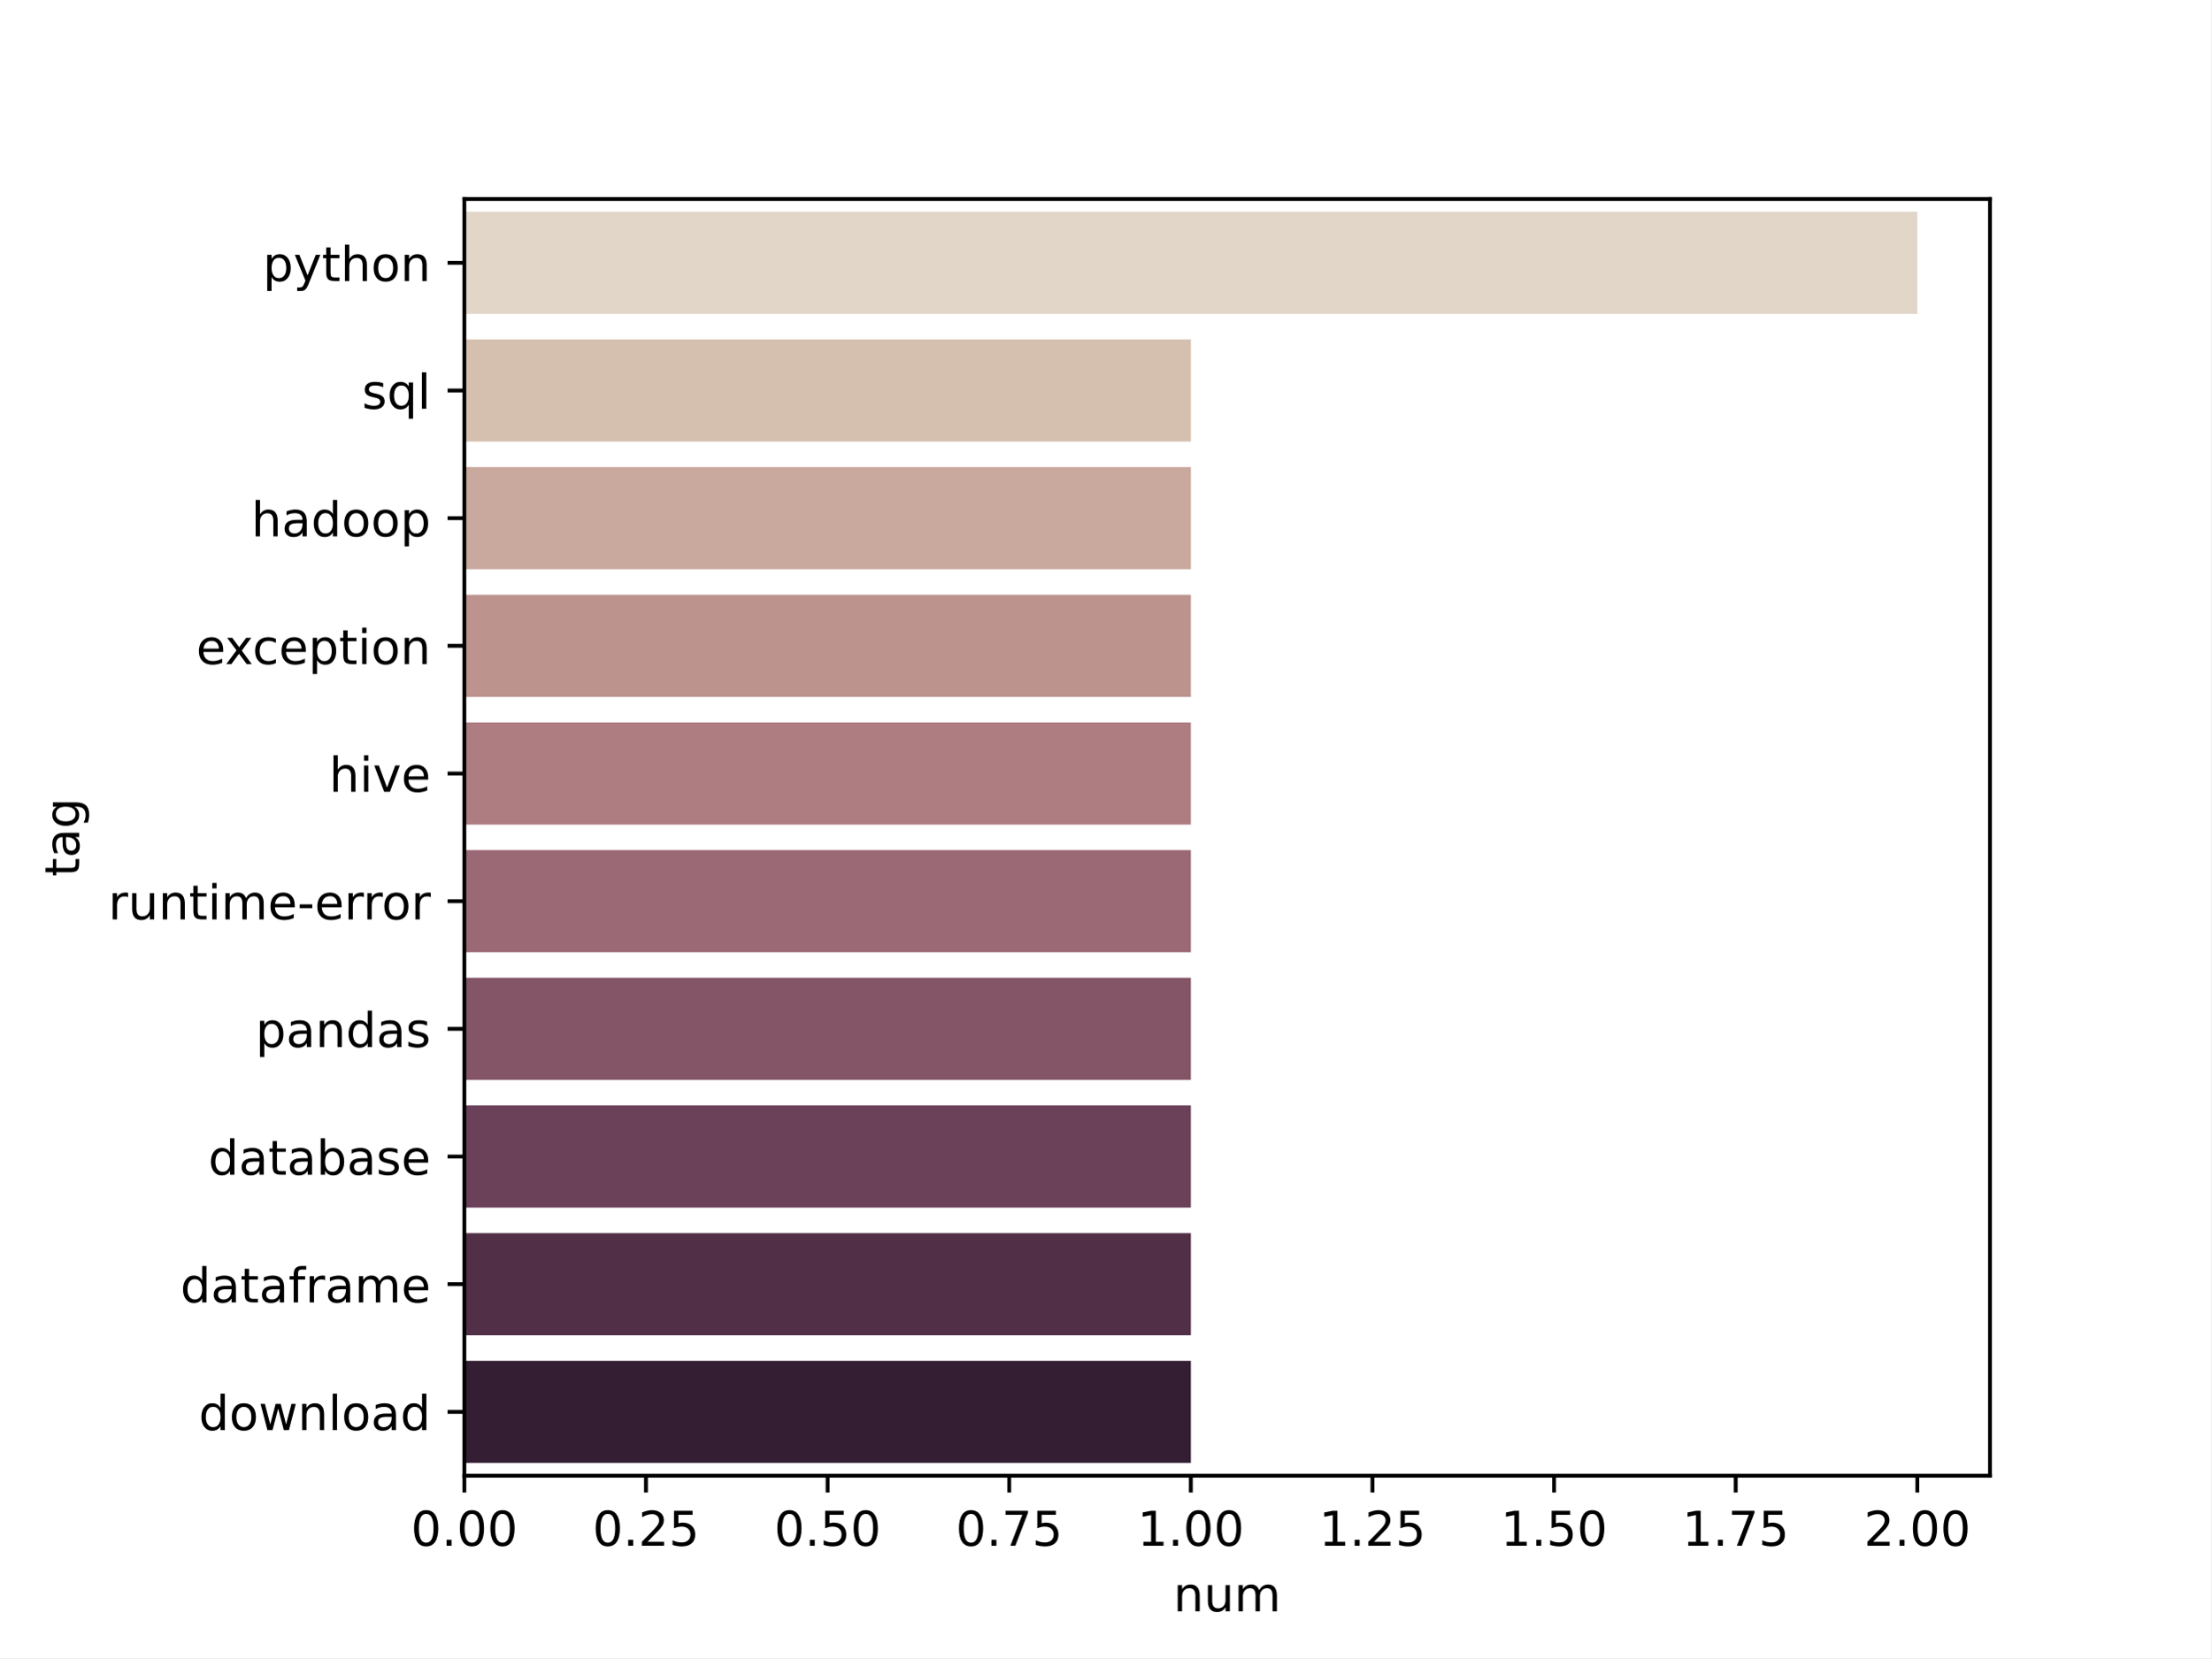
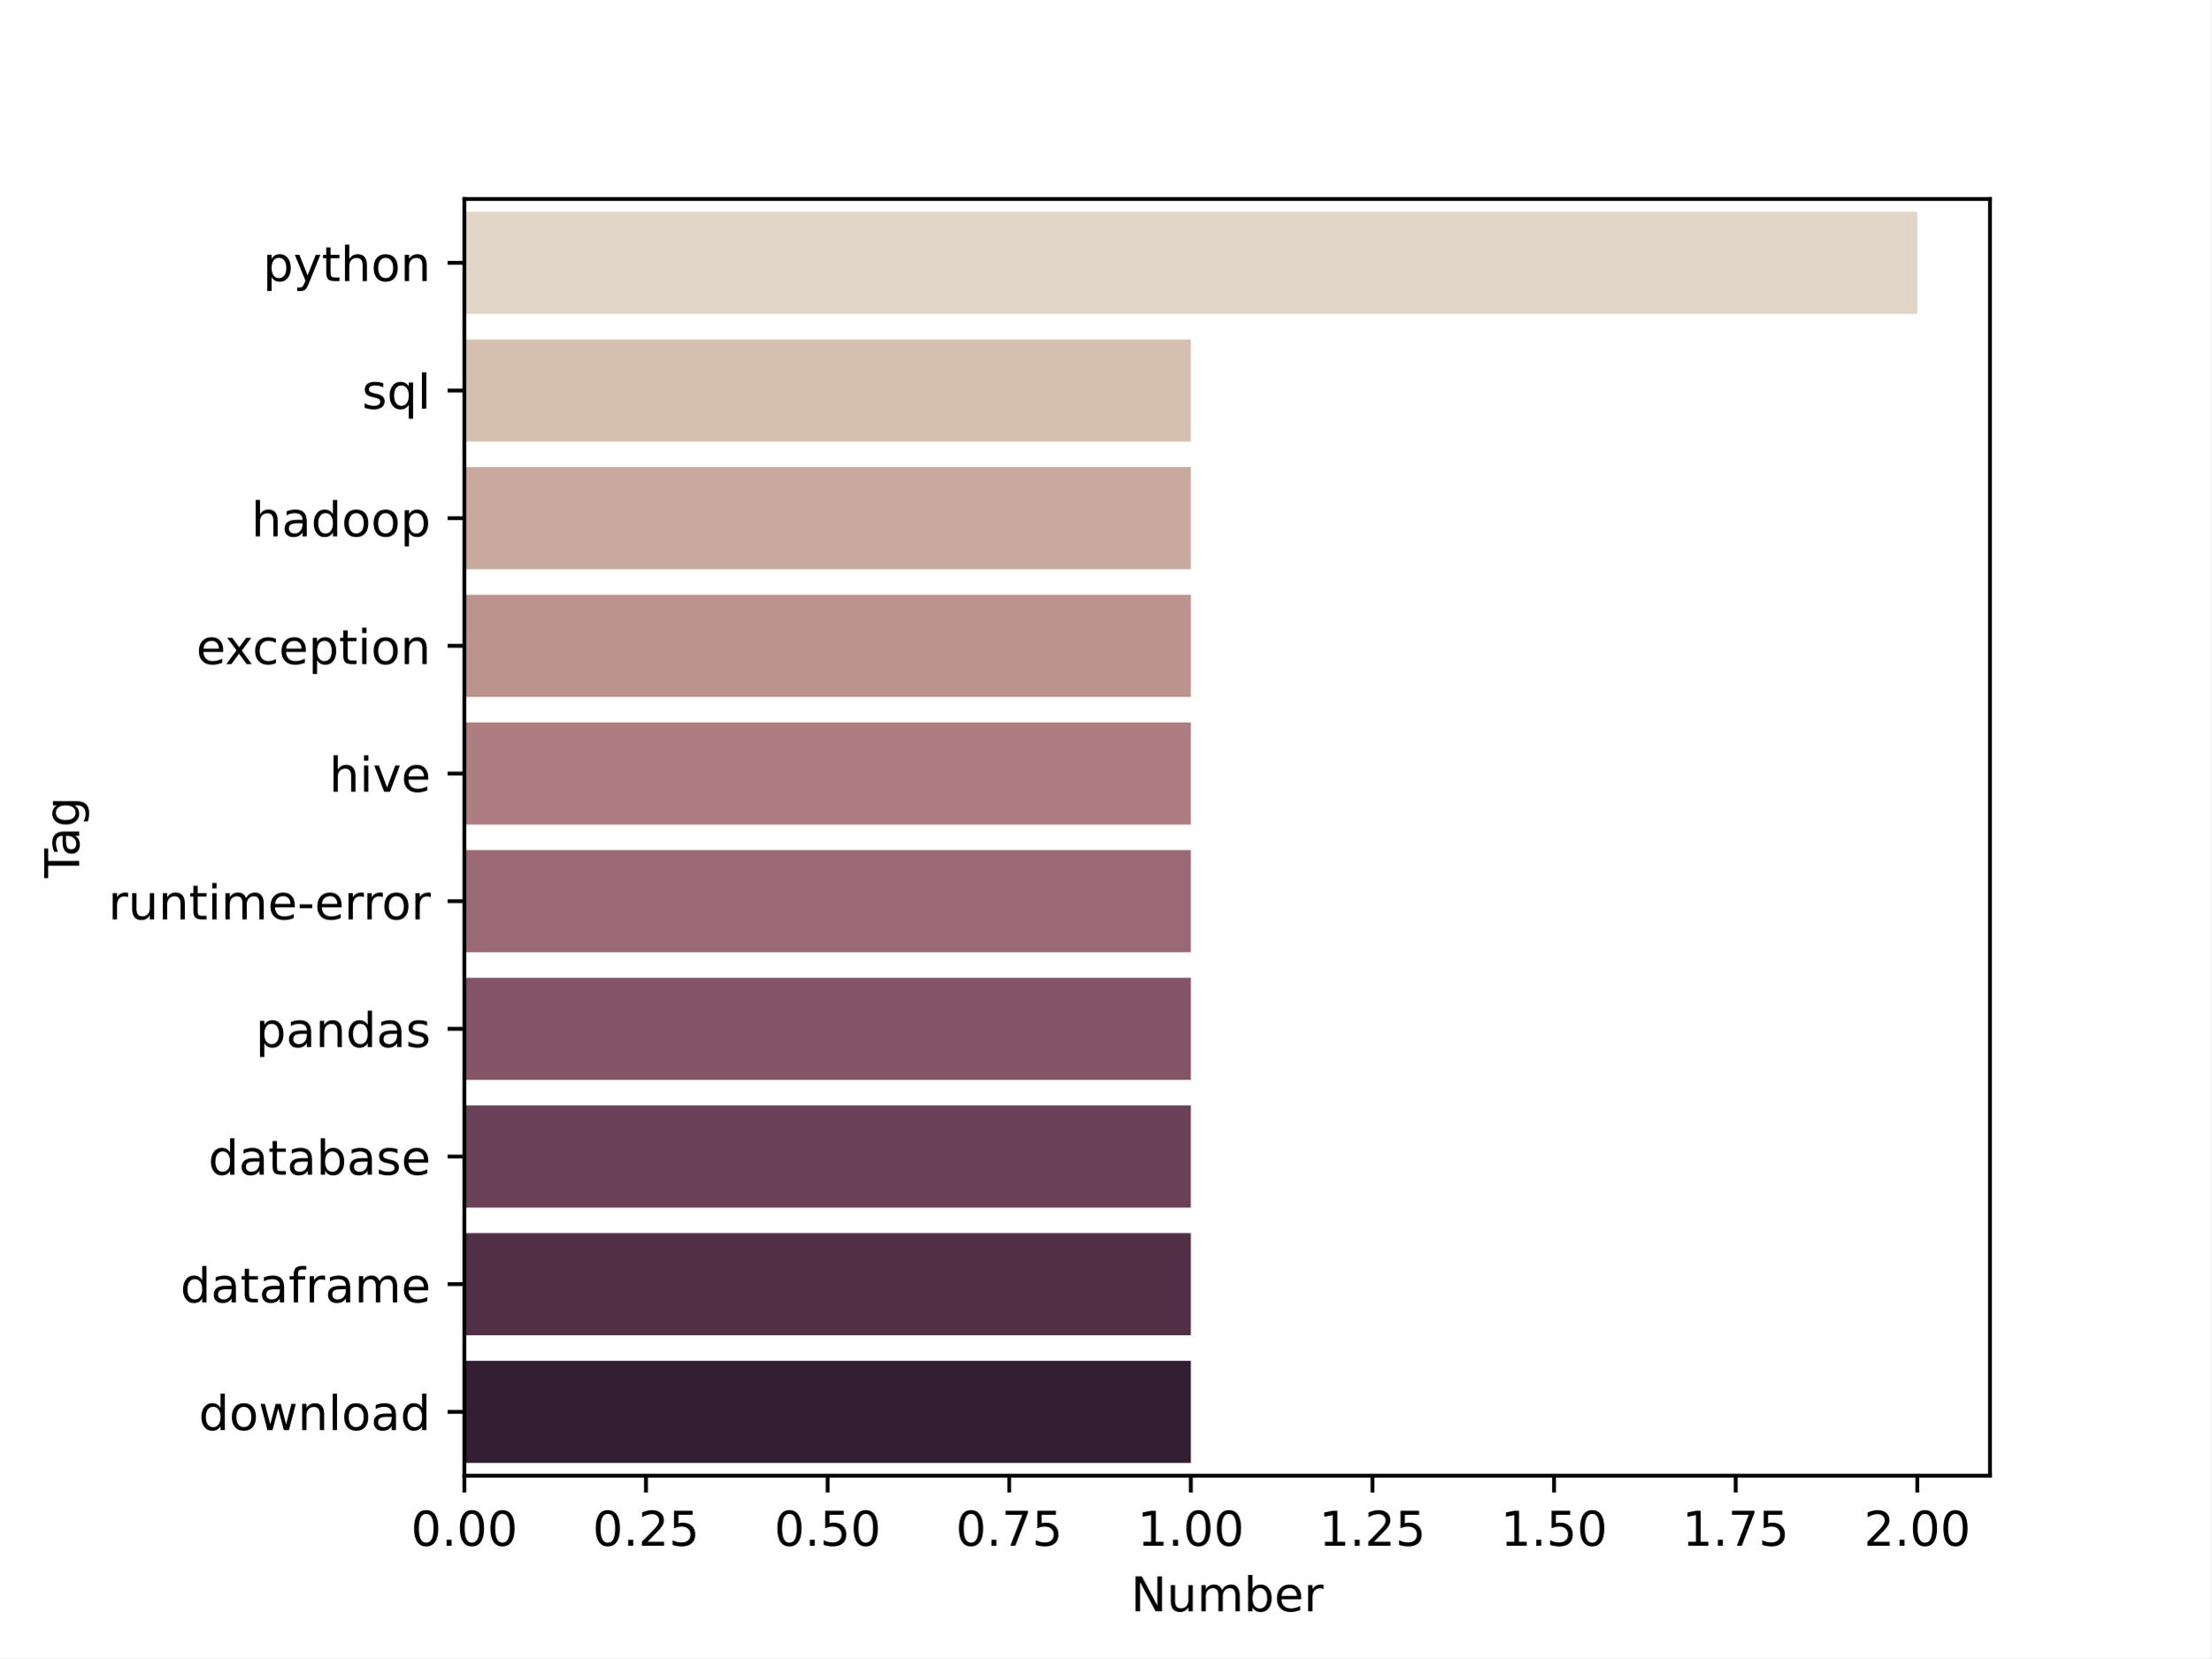
<svg xmlns="http://www.w3.org/2000/svg" xmlns:xlink="http://www.w3.org/1999/xlink" width="460.8pt" height="345.6pt" viewBox="0 0 460.8 345.6" version="1.1">
  <defs>
    <style type="text/css">*{stroke-linejoin: round; stroke-linecap: butt}</style>
  </defs>
  <g id="figure_1">
    <g id="patch_1">
      <path d="M 0 345.6  L 460.8 345.6  L 460.8 0  L 0 0  z " style="fill: #ffffff" />
    </g>
    <g id="axes_1">
      <g id="patch_2">
        <path d="M 96.768 307.584  L 414.72 307.584  L 414.72 41.472  L 96.768 41.472  z " style="fill: #ffffff" />
      </g>
      <g id="patch_3">
-         <path d="M 96.768 44.133  L 399.579 44.133  L 399.579 65.422  L 96.768 65.422  z " clip-path="url(#p1609b941ec)" style="fill: #e1d6c7" />
+         <path d="M 96.768 44.133  L 399.579 44.133  L 399.579 65.422  L 96.768 65.422  z " clip-path="url(#pbf15d62641)" style="fill: #e1d6c7" />
      </g>
      <g id="patch_4">
-         <path d="M 96.768 70.744  L 248.174 70.744  L 248.174 92.033  L 96.768 92.033  z " clip-path="url(#p1609b941ec)" style="fill: #d5c0b0" />
+         <path d="M 96.768 70.744  L 248.174 70.744  L 248.174 92.033  L 96.768 92.033  z " clip-path="url(#pbf15d62641)" style="fill: #d5c0b0" />
      </g>
      <g id="patch_5">
-         <path d="M 96.768 97.356  L 248.174 97.356  L 248.174 118.644  L 96.768 118.644  z " clip-path="url(#p1609b941ec)" style="fill: #c9a99d" />
+         <path d="M 96.768 97.356  L 248.174 97.356  L 248.174 118.644  L 96.768 118.644  z " clip-path="url(#pbf15d62641)" style="fill: #c9a99d" />
      </g>
      <g id="patch_6">
-         <path d="M 96.768 123.967  L 248.174 123.967  L 248.174 145.256  L 96.768 145.256  z " clip-path="url(#p1609b941ec)" style="fill: #bd938e" />
+         <path d="M 96.768 123.967  L 248.174 123.967  L 248.174 145.256  L 96.768 145.256  z " clip-path="url(#pbf15d62641)" style="fill: #bd938e" />
      </g>
      <g id="patch_7">
-         <path d="M 96.768 150.578  L 248.174 150.578  L 248.174 171.867  L 96.768 171.867  z " clip-path="url(#p1609b941ec)" style="fill: #ad7d81" />
+         <path d="M 96.768 150.578  L 248.174 150.578  L 248.174 171.867  L 96.768 171.867  z " clip-path="url(#pbf15d62641)" style="fill: #ad7d81" />
      </g>
      <g id="patch_8">
-         <path d="M 96.768 177.189  L 248.174 177.189  L 248.174 198.478  L 96.768 198.478  z " clip-path="url(#p1609b941ec)" style="fill: #9b6875" />
+         <path d="M 96.768 177.189  L 248.174 177.189  L 248.174 198.478  L 96.768 198.478  z " clip-path="url(#pbf15d62641)" style="fill: #9b6875" />
      </g>
      <g id="patch_9">
-         <path d="M 96.768 203.8  L 248.174 203.8  L 248.174 225.089  L 96.768 225.089  z " clip-path="url(#p1609b941ec)" style="fill: #845467" />
+         <path d="M 96.768 203.8  L 248.174 203.8  L 248.174 225.089  L 96.768 225.089  z " clip-path="url(#pbf15d62641)" style="fill: #845467" />
      </g>
      <g id="patch_10">
-         <path d="M 96.768 230.412  L 248.174 230.412  L 248.174 251.7  L 96.768 251.7  z " clip-path="url(#p1609b941ec)" style="fill: #6b4059" />
+         <path d="M 96.768 230.412  L 248.174 230.412  L 248.174 251.7  L 96.768 251.7  z " clip-path="url(#pbf15d62641)" style="fill: #6b4059" />
      </g>
      <g id="patch_11">
-         <path d="M 96.768 257.023  L 248.174 257.023  L 248.174 278.312  L 96.768 278.312  z " clip-path="url(#p1609b941ec)" style="fill: #502f47" />
+         <path d="M 96.768 257.023  L 248.174 257.023  L 248.174 278.312  L 96.768 278.312  z " clip-path="url(#pbf15d62641)" style="fill: #502f47" />
      </g>
      <g id="patch_12">
-         <path d="M 96.768 283.634  L 248.174 283.634  L 248.174 304.923  L 96.768 304.923  z " clip-path="url(#p1609b941ec)" style="fill: #331e33" />
+         <path d="M 96.768 283.634  L 248.174 283.634  L 248.174 304.923  L 96.768 304.923  z " clip-path="url(#pbf15d62641)" style="fill: #331e33" />
      </g>
      <g id="matplotlib.axis_1">
        <g id="xtick_1">
          <g id="line2d_1">
            <defs>
-               <path id="m5fe8e7be68" d="M 0 0  L 0 3.5  " style="stroke: #000000; stroke-width: 0.8" />
+               <path id="m2680653032" d="M 0 0  L 0 3.5  " style="stroke: #000000; stroke-width: 0.8" />
            </defs>
            <g>
-               <use xlink:href="#m5fe8e7be68" x="96.768" y="307.584" style="stroke: #000000; stroke-width: 0.8" />
+               <use xlink:href="#m2680653032" x="96.768" y="307.584" style="stroke: #000000; stroke-width: 0.8" />
            </g>
          </g>
          <g id="text_1">
            <g transform="translate(85.63519 322.1824)scale(0.1 -0.1)">
              <defs>
                <path id="DejaVuSans-30" d="M 2034 4250  Q 1547 4250 1301 3770  Q 1056 3291 1056 2328  Q 1056 1369 1301 889  Q 1547 409 2034 409  Q 2525 409 2770 889  Q 3016 1369 3016 2328  Q 3016 3291 2770 3770  Q 2525 4250 2034 4250  z M 2034 4750  Q 2819 4750 3233 4129  Q 3647 3509 3647 2328  Q 3647 1150 3233 529  Q 2819 -91 2034 -91  Q 1250 -91 836 529  Q 422 1150 422 2328  Q 422 3509 836 4129  Q 1250 4750 2034 4750  z " transform="scale(0.015625)" />
                <path id="DejaVuSans-2e" d="M 684 794  L 1344 794  L 1344 0  L 684 0  L 684 794  z " transform="scale(0.015625)" />
              </defs>
              <use xlink:href="#DejaVuSans-30" />
              <use xlink:href="#DejaVuSans-2e" x="63.623" />
              <use xlink:href="#DejaVuSans-30" x="95.41" />
              <use xlink:href="#DejaVuSans-30" x="159.033" />
            </g>
          </g>
        </g>
        <g id="xtick_2">
          <g id="line2d_2">
            <g>
-               <use xlink:href="#m5fe8e7be68" x="134.619" y="307.584" style="stroke: #000000; stroke-width: 0.8" />
+               <use xlink:href="#m2680653032" x="134.619" y="307.584" style="stroke: #000000; stroke-width: 0.8" />
            </g>
          </g>
          <g id="text_2">
            <g transform="translate(123.4866 322.1824)scale(0.1 -0.1)">
              <defs>
                <path id="DejaVuSans-32" d="M 1228 531  L 3431 531  L 3431 0  L 469 0  L 469 531  Q 828 903 1448 1529  Q 2069 2156 2228 2338  Q 2531 2678 2651 2914  Q 2772 3150 2772 3378  Q 2772 3750 2511 3984  Q 2250 4219 1831 4219  Q 1534 4219 1204 4116  Q 875 4013 500 3803  L 500 4441  Q 881 4594 1212 4672  Q 1544 4750 1819 4750  Q 2544 4750 2975 4387  Q 3406 4025 3406 3419  Q 3406 3131 3298 2873  Q 3191 2616 2906 2266  Q 2828 2175 2409 1742  Q 1991 1309 1228 531  z " transform="scale(0.015625)" />
                <path id="DejaVuSans-35" d="M 691 4666  L 3169 4666  L 3169 4134  L 1269 4134  L 1269 2991  Q 1406 3038 1543 3061  Q 1681 3084 1819 3084  Q 2600 3084 3056 2656  Q 3513 2228 3513 1497  Q 3513 744 3044 326  Q 2575 -91 1722 -91  Q 1428 -91 1123 -41  Q 819 9 494 109  L 494 744  Q 775 591 1075 516  Q 1375 441 1709 441  Q 2250 441 2565 725  Q 2881 1009 2881 1497  Q 2881 1984 2565 2268  Q 2250 2553 1709 2553  Q 1456 2553 1204 2497  Q 953 2441 691 2322  L 691 4666  z " transform="scale(0.015625)" />
              </defs>
              <use xlink:href="#DejaVuSans-30" />
              <use xlink:href="#DejaVuSans-2e" x="63.623" />
              <use xlink:href="#DejaVuSans-32" x="95.41" />
              <use xlink:href="#DejaVuSans-35" x="159.033" />
            </g>
          </g>
        </g>
        <g id="xtick_3">
          <g id="line2d_3">
            <g>
-               <use xlink:href="#m5fe8e7be68" x="172.471" y="307.584" style="stroke: #000000; stroke-width: 0.8" />
+               <use xlink:href="#m2680653032" x="172.471" y="307.584" style="stroke: #000000; stroke-width: 0.8" />
            </g>
          </g>
          <g id="text_3">
            <g transform="translate(161.338 322.1824)scale(0.1 -0.1)">
              <use xlink:href="#DejaVuSans-30" />
              <use xlink:href="#DejaVuSans-2e" x="63.623" />
              <use xlink:href="#DejaVuSans-35" x="95.41" />
              <use xlink:href="#DejaVuSans-30" x="159.033" />
            </g>
          </g>
        </g>
        <g id="xtick_4">
          <g id="line2d_4">
            <g>
-               <use xlink:href="#m5fe8e7be68" x="210.322" y="307.584" style="stroke: #000000; stroke-width: 0.8" />
+               <use xlink:href="#m2680653032" x="210.322" y="307.584" style="stroke: #000000; stroke-width: 0.8" />
            </g>
          </g>
          <g id="text_4">
            <g transform="translate(199.1895 322.1824)scale(0.1 -0.1)">
              <defs>
                <path id="DejaVuSans-37" d="M 525 4666  L 3525 4666  L 3525 4397  L 1831 0  L 1172 0  L 2766 4134  L 525 4134  L 525 4666  z " transform="scale(0.015625)" />
              </defs>
              <use xlink:href="#DejaVuSans-30" />
              <use xlink:href="#DejaVuSans-2e" x="63.623" />
              <use xlink:href="#DejaVuSans-37" x="95.41" />
              <use xlink:href="#DejaVuSans-35" x="159.033" />
            </g>
          </g>
        </g>
        <g id="xtick_5">
          <g id="line2d_5">
            <g>
-               <use xlink:href="#m5fe8e7be68" x="248.174" y="307.584" style="stroke: #000000; stroke-width: 0.8" />
+               <use xlink:href="#m2680653032" x="248.174" y="307.584" style="stroke: #000000; stroke-width: 0.8" />
            </g>
          </g>
          <g id="text_5">
            <g transform="translate(237.0409 322.1824)scale(0.1 -0.1)">
              <defs>
                <path id="DejaVuSans-31" d="M 794 531  L 1825 531  L 1825 4091  L 703 3866  L 703 4441  L 1819 4666  L 2450 4666  L 2450 531  L 3481 531  L 3481 0  L 794 0  L 794 531  z " transform="scale(0.015625)" />
              </defs>
              <use xlink:href="#DejaVuSans-31" />
              <use xlink:href="#DejaVuSans-2e" x="63.623" />
              <use xlink:href="#DejaVuSans-30" x="95.41" />
              <use xlink:href="#DejaVuSans-30" x="159.033" />
            </g>
          </g>
        </g>
        <g id="xtick_6">
          <g id="line2d_6">
            <g>
-               <use xlink:href="#m5fe8e7be68" x="286.025" y="307.584" style="stroke: #000000; stroke-width: 0.8" />
+               <use xlink:href="#m2680653032" x="286.025" y="307.584" style="stroke: #000000; stroke-width: 0.8" />
            </g>
          </g>
          <g id="text_6">
            <g transform="translate(274.8923 322.1824)scale(0.1 -0.1)">
              <use xlink:href="#DejaVuSans-31" />
              <use xlink:href="#DejaVuSans-2e" x="63.623" />
              <use xlink:href="#DejaVuSans-32" x="95.41" />
              <use xlink:href="#DejaVuSans-35" x="159.033" />
            </g>
          </g>
        </g>
        <g id="xtick_7">
          <g id="line2d_7">
            <g>
-               <use xlink:href="#m5fe8e7be68" x="323.877" y="307.584" style="stroke: #000000; stroke-width: 0.8" />
+               <use xlink:href="#m2680653032" x="323.877" y="307.584" style="stroke: #000000; stroke-width: 0.8" />
            </g>
          </g>
          <g id="text_7">
            <g transform="translate(312.7438 322.1824)scale(0.1 -0.1)">
              <use xlink:href="#DejaVuSans-31" />
              <use xlink:href="#DejaVuSans-2e" x="63.623" />
              <use xlink:href="#DejaVuSans-35" x="95.41" />
              <use xlink:href="#DejaVuSans-30" x="159.033" />
            </g>
          </g>
        </g>
        <g id="xtick_8">
          <g id="line2d_8">
            <g>
-               <use xlink:href="#m5fe8e7be68" x="361.728" y="307.584" style="stroke: #000000; stroke-width: 0.8" />
+               <use xlink:href="#m2680653032" x="361.728" y="307.584" style="stroke: #000000; stroke-width: 0.8" />
            </g>
          </g>
          <g id="text_8">
            <g transform="translate(350.5952 322.1824)scale(0.1 -0.1)">
              <use xlink:href="#DejaVuSans-31" />
              <use xlink:href="#DejaVuSans-2e" x="63.623" />
              <use xlink:href="#DejaVuSans-37" x="95.41" />
              <use xlink:href="#DejaVuSans-35" x="159.033" />
            </g>
          </g>
        </g>
        <g id="xtick_9">
          <g id="line2d_9">
            <g>
-               <use xlink:href="#m5fe8e7be68" x="399.579" y="307.584" style="stroke: #000000; stroke-width: 0.8" />
+               <use xlink:href="#m2680653032" x="399.579" y="307.584" style="stroke: #000000; stroke-width: 0.8" />
            </g>
          </g>
          <g id="text_9">
            <g transform="translate(388.4466 322.1824)scale(0.1 -0.1)">
              <use xlink:href="#DejaVuSans-32" />
              <use xlink:href="#DejaVuSans-2e" x="63.623" />
              <use xlink:href="#DejaVuSans-30" x="95.41" />
              <use xlink:href="#DejaVuSans-30" x="159.033" />
            </g>
          </g>
        </g>
        <g id="text_10">
-           <g transform="translate(244.5362 335.8606)scale(0.1 -0.1)">
+           <g transform="translate(235.6581 335.8606)scale(0.1 -0.1)">
            <defs>
-               <path id="DejaVuSans-6e" d="M 3513 2113  L 3513 0  L 2938 0  L 2938 2094  Q 2938 2591 2744 2837  Q 2550 3084 2163 3084  Q 1697 3084 1428 2787  Q 1159 2491 1159 1978  L 1159 0  L 581 0  L 581 3500  L 1159 3500  L 1159 2956  Q 1366 3272 1645 3428  Q 1925 3584 2291 3584  Q 2894 3584 3203 3211  Q 3513 2838 3513 2113  z " transform="scale(0.015625)" />
+               <path id="DejaVuSans-4e" d="M 628 4666  L 1478 4666  L 3547 763  L 3547 4666  L 4159 4666  L 4159 0  L 3309 0  L 1241 3903  L 1241 0  L 628 0  L 628 4666  z " transform="scale(0.015625)" />
              <path id="DejaVuSans-75" d="M 544 1381  L 544 3500  L 1119 3500  L 1119 1403  Q 1119 906 1312 657  Q 1506 409 1894 409  Q 2359 409 2629 706  Q 2900 1003 2900 1516  L 2900 3500  L 3475 3500  L 3475 0  L 2900 0  L 2900 538  Q 2691 219 2414 64  Q 2138 -91 1772 -91  Q 1169 -91 856 284  Q 544 659 544 1381  z M 1991 3584  L 1991 3584  z " transform="scale(0.015625)" />
              <path id="DejaVuSans-6d" d="M 3328 2828  Q 3544 3216 3844 3400  Q 4144 3584 4550 3584  Q 5097 3584 5394 3201  Q 5691 2819 5691 2113  L 5691 0  L 5113 0  L 5113 2094  Q 5113 2597 4934 2840  Q 4756 3084 4391 3084  Q 3944 3084 3684 2787  Q 3425 2491 3425 1978  L 3425 0  L 2847 0  L 2847 2094  Q 2847 2600 2669 2842  Q 2491 3084 2119 3084  Q 1678 3084 1418 2786  Q 1159 2488 1159 1978  L 1159 0  L 581 0  L 581 3500  L 1159 3500  L 1159 2956  Q 1356 3278 1631 3431  Q 1906 3584 2284 3584  Q 2666 3584 2933 3390  Q 3200 3197 3328 2828  z " transform="scale(0.015625)" />
+               <path id="DejaVuSans-62" d="M 3116 1747  Q 3116 2381 2855 2742  Q 2594 3103 2138 3103  Q 1681 3103 1420 2742  Q 1159 2381 1159 1747  Q 1159 1113 1420 752  Q 1681 391 2138 391  Q 2594 391 2855 752  Q 3116 1113 3116 1747  z M 1159 2969  Q 1341 3281 1617 3432  Q 1894 3584 2278 3584  Q 2916 3584 3314 3078  Q 3713 2572 3713 1747  Q 3713 922 3314 415  Q 2916 -91 2278 -91  Q 1894 -91 1617 61  Q 1341 213 1159 525  L 1159 0  L 581 0  L 581 4863  L 1159 4863  L 1159 2969  z " transform="scale(0.015625)" />
+               <path id="DejaVuSans-65" d="M 3597 1894  L 3597 1613  L 953 1613  Q 991 1019 1311 708  Q 1631 397 2203 397  Q 2534 397 2845 478  Q 3156 559 3463 722  L 3463 178  Q 3153 47 2828 -22  Q 2503 -91 2169 -91  Q 1331 -91 842 396  Q 353 884 353 1716  Q 353 2575 817 3079  Q 1281 3584 2069 3584  Q 2775 3584 3186 3129  Q 3597 2675 3597 1894  z M 3022 2063  Q 3016 2534 2758 2815  Q 2500 3097 2075 3097  Q 1594 3097 1305 2825  Q 1016 2553 972 2059  L 3022 2063  z " transform="scale(0.015625)" />
+               <path id="DejaVuSans-72" d="M 2631 2963  Q 2534 3019 2420 3045  Q 2306 3072 2169 3072  Q 1681 3072 1420 2755  Q 1159 2438 1159 1844  L 1159 0  L 581 0  L 581 3500  L 1159 3500  L 1159 2956  Q 1341 3275 1631 3429  Q 1922 3584 2338 3584  Q 2397 3584 2469 3576  Q 2541 3569 2628 3553  L 2631 2963  z " transform="scale(0.015625)" />
            </defs>
-             <use xlink:href="#DejaVuSans-6e" />
-             <use xlink:href="#DejaVuSans-75" x="63.379" />
-             <use xlink:href="#DejaVuSans-6d" x="126.758" />
+             <use xlink:href="#DejaVuSans-4e" />
+             <use xlink:href="#DejaVuSans-75" x="74.805" />
+             <use xlink:href="#DejaVuSans-6d" x="138.184" />
+             <use xlink:href="#DejaVuSans-62" x="235.596" />
+             <use xlink:href="#DejaVuSans-65" x="299.072" />
+             <use xlink:href="#DejaVuSans-72" x="360.596" />
          </g>
        </g>
      </g>
      <g id="matplotlib.axis_2">
        <g id="ytick_1">
          <g id="line2d_10">
            <defs>
-               <path id="maef8c5c5be" d="M 0 0  L -3.5 0  " style="stroke: #000000; stroke-width: 0.8" />
+               <path id="m186523254a" d="M 0 0  L -3.5 0  " style="stroke: #000000; stroke-width: 0.8" />
            </defs>
            <g>
-               <use xlink:href="#maef8c5c5be" x="96.768" y="54.778" style="stroke: #000000; stroke-width: 0.8" />
+               <use xlink:href="#m186523254a" x="96.768" y="54.778" style="stroke: #000000; stroke-width: 0.8" />
            </g>
          </g>
          <g id="text_11">
            <g transform="translate(54.78675 58.57682)scale(0.1 -0.1)">
              <defs>
                <path id="DejaVuSans-70" d="M 1159 525  L 1159 -1331  L 581 -1331  L 581 3500  L 1159 3500  L 1159 2969  Q 1341 3281 1617 3432  Q 1894 3584 2278 3584  Q 2916 3584 3314 3078  Q 3713 2572 3713 1747  Q 3713 922 3314 415  Q 2916 -91 2278 -91  Q 1894 -91 1617 61  Q 1341 213 1159 525  z M 3116 1747  Q 3116 2381 2855 2742  Q 2594 3103 2138 3103  Q 1681 3103 1420 2742  Q 1159 2381 1159 1747  Q 1159 1113 1420 752  Q 1681 391 2138 391  Q 2594 391 2855 752  Q 3116 1113 3116 1747  z " transform="scale(0.015625)" />
                <path id="DejaVuSans-79" d="M 2059 -325  Q 1816 -950 1584 -1140  Q 1353 -1331 966 -1331  L 506 -1331  L 506 -850  L 844 -850  Q 1081 -850 1212 -737  Q 1344 -625 1503 -206  L 1606 56  L 191 3500  L 800 3500  L 1894 763  L 2988 3500  L 3597 3500  L 2059 -325  z " transform="scale(0.015625)" />
                <path id="DejaVuSans-74" d="M 1172 4494  L 1172 3500  L 2356 3500  L 2356 3053  L 1172 3053  L 1172 1153  Q 1172 725 1289 603  Q 1406 481 1766 481  L 2356 481  L 2356 0  L 1766 0  Q 1100 0 847 248  Q 594 497 594 1153  L 594 3053  L 172 3053  L 172 3500  L 594 3500  L 594 4494  L 1172 4494  z " transform="scale(0.015625)" />
                <path id="DejaVuSans-68" d="M 3513 2113  L 3513 0  L 2938 0  L 2938 2094  Q 2938 2591 2744 2837  Q 2550 3084 2163 3084  Q 1697 3084 1428 2787  Q 1159 2491 1159 1978  L 1159 0  L 581 0  L 581 4863  L 1159 4863  L 1159 2956  Q 1366 3272 1645 3428  Q 1925 3584 2291 3584  Q 2894 3584 3203 3211  Q 3513 2838 3513 2113  z " transform="scale(0.015625)" />
                <path id="DejaVuSans-6f" d="M 1959 3097  Q 1497 3097 1228 2736  Q 959 2375 959 1747  Q 959 1119 1226 758  Q 1494 397 1959 397  Q 2419 397 2687 759  Q 2956 1122 2956 1747  Q 2956 2369 2687 2733  Q 2419 3097 1959 3097  z M 1959 3584  Q 2709 3584 3137 3096  Q 3566 2609 3566 1747  Q 3566 888 3137 398  Q 2709 -91 1959 -91  Q 1206 -91 779 398  Q 353 888 353 1747  Q 353 2609 779 3096  Q 1206 3584 1959 3584  z " transform="scale(0.015625)" />
+                 <path id="DejaVuSans-6e" d="M 3513 2113  L 3513 0  L 2938 0  L 2938 2094  Q 2938 2591 2744 2837  Q 2550 3084 2163 3084  Q 1697 3084 1428 2787  Q 1159 2491 1159 1978  L 1159 0  L 581 0  L 581 3500  L 1159 3500  L 1159 2956  Q 1366 3272 1645 3428  Q 1925 3584 2291 3584  Q 2894 3584 3203 3211  Q 3513 2838 3513 2113  z " transform="scale(0.015625)" />
              </defs>
              <use xlink:href="#DejaVuSans-70" />
              <use xlink:href="#DejaVuSans-79" x="63.477" />
              <use xlink:href="#DejaVuSans-74" x="122.656" />
              <use xlink:href="#DejaVuSans-68" x="161.865" />
              <use xlink:href="#DejaVuSans-6f" x="225.244" />
              <use xlink:href="#DejaVuSans-6e" x="286.426" />
            </g>
          </g>
        </g>
        <g id="ytick_2">
          <g id="line2d_11">
            <g>
-               <use xlink:href="#maef8c5c5be" x="96.768" y="81.389" style="stroke: #000000; stroke-width: 0.8" />
+               <use xlink:href="#m186523254a" x="96.768" y="81.389" style="stroke: #000000; stroke-width: 0.8" />
            </g>
          </g>
          <g id="text_12">
            <g transform="translate(75.43206 85.18802)scale(0.1 -0.1)">
              <defs>
                <path id="DejaVuSans-73" d="M 2834 3397  L 2834 2853  Q 2591 2978 2328 3040  Q 2066 3103 1784 3103  Q 1356 3103 1142 2972  Q 928 2841 928 2578  Q 928 2378 1081 2264  Q 1234 2150 1697 2047  L 1894 2003  Q 2506 1872 2764 1633  Q 3022 1394 3022 966  Q 3022 478 2636 193  Q 2250 -91 1575 -91  Q 1294 -91 989 -36  Q 684 19 347 128  L 347 722  Q 666 556 975 473  Q 1284 391 1588 391  Q 1994 391 2212 530  Q 2431 669 2431 922  Q 2431 1156 2273 1281  Q 2116 1406 1581 1522  L 1381 1569  Q 847 1681 609 1914  Q 372 2147 372 2553  Q 372 3047 722 3315  Q 1072 3584 1716 3584  Q 2034 3584 2315 3537  Q 2597 3491 2834 3397  z " transform="scale(0.015625)" />
                <path id="DejaVuSans-71" d="M 947 1747  Q 947 1113 1208 752  Q 1469 391 1925 391  Q 2381 391 2643 752  Q 2906 1113 2906 1747  Q 2906 2381 2643 2742  Q 2381 3103 1925 3103  Q 1469 3103 1208 2742  Q 947 2381 947 1747  z M 2906 525  Q 2725 213 2448 61  Q 2172 -91 1784 -91  Q 1150 -91 751 415  Q 353 922 353 1747  Q 353 2572 751 3078  Q 1150 3584 1784 3584  Q 2172 3584 2448 3432  Q 2725 3281 2906 2969  L 2906 3500  L 3481 3500  L 3481 -1331  L 2906 -1331  L 2906 525  z " transform="scale(0.015625)" />
                <path id="DejaVuSans-6c" d="M 603 4863  L 1178 4863  L 1178 0  L 603 0  L 603 4863  z " transform="scale(0.015625)" />
              </defs>
              <use xlink:href="#DejaVuSans-73" />
              <use xlink:href="#DejaVuSans-71" x="52.1" />
              <use xlink:href="#DejaVuSans-6c" x="115.576" />
            </g>
          </g>
        </g>
        <g id="ytick_3">
          <g id="line2d_12">
            <g>
-               <use xlink:href="#maef8c5c5be" x="96.768" y="108" style="stroke: #000000; stroke-width: 0.8" />
+               <use xlink:href="#m186523254a" x="96.768" y="108" style="stroke: #000000; stroke-width: 0.8" />
            </g>
          </g>
          <g id="text_13">
            <g transform="translate(52.368 111.7992)scale(0.1 -0.1)">
              <defs>
                <path id="DejaVuSans-61" d="M 2194 1759  Q 1497 1759 1228 1600  Q 959 1441 959 1056  Q 959 750 1161 570  Q 1363 391 1709 391  Q 2188 391 2477 730  Q 2766 1069 2766 1631  L 2766 1759  L 2194 1759  z M 3341 1997  L 3341 0  L 2766 0  L 2766 531  Q 2569 213 2275 61  Q 1981 -91 1556 -91  Q 1019 -91 701 211  Q 384 513 384 1019  Q 384 1609 779 1909  Q 1175 2209 1959 2209  L 2766 2209  L 2766 2266  Q 2766 2663 2505 2880  Q 2244 3097 1772 3097  Q 1472 3097 1187 3025  Q 903 2953 641 2809  L 641 3341  Q 956 3463 1253 3523  Q 1550 3584 1831 3584  Q 2591 3584 2966 3190  Q 3341 2797 3341 1997  z " transform="scale(0.015625)" />
                <path id="DejaVuSans-64" d="M 2906 2969  L 2906 4863  L 3481 4863  L 3481 0  L 2906 0  L 2906 525  Q 2725 213 2448 61  Q 2172 -91 1784 -91  Q 1150 -91 751 415  Q 353 922 353 1747  Q 353 2572 751 3078  Q 1150 3584 1784 3584  Q 2172 3584 2448 3432  Q 2725 3281 2906 2969  z M 947 1747  Q 947 1113 1208 752  Q 1469 391 1925 391  Q 2381 391 2643 752  Q 2906 1113 2906 1747  Q 2906 2381 2643 2742  Q 2381 3103 1925 3103  Q 1469 3103 1208 2742  Q 947 2381 947 1747  z " transform="scale(0.015625)" />
              </defs>
              <use xlink:href="#DejaVuSans-68" />
              <use xlink:href="#DejaVuSans-61" x="63.379" />
              <use xlink:href="#DejaVuSans-64" x="124.658" />
              <use xlink:href="#DejaVuSans-6f" x="188.135" />
              <use xlink:href="#DejaVuSans-6f" x="249.316" />
              <use xlink:href="#DejaVuSans-70" x="310.498" />
            </g>
          </g>
        </g>
        <g id="ytick_4">
          <g id="line2d_13">
            <g>
-               <use xlink:href="#maef8c5c5be" x="96.768" y="134.611" style="stroke: #000000; stroke-width: 0.8" />
+               <use xlink:href="#m186523254a" x="96.768" y="134.611" style="stroke: #000000; stroke-width: 0.8" />
            </g>
          </g>
          <g id="text_14">
            <g transform="translate(40.89144 138.4104)scale(0.1 -0.1)">
              <defs>
-                 <path id="DejaVuSans-65" d="M 3597 1894  L 3597 1613  L 953 1613  Q 991 1019 1311 708  Q 1631 397 2203 397  Q 2534 397 2845 478  Q 3156 559 3463 722  L 3463 178  Q 3153 47 2828 -22  Q 2503 -91 2169 -91  Q 1331 -91 842 396  Q 353 884 353 1716  Q 353 2575 817 3079  Q 1281 3584 2069 3584  Q 2775 3584 3186 3129  Q 3597 2675 3597 1894  z M 3022 2063  Q 3016 2534 2758 2815  Q 2500 3097 2075 3097  Q 1594 3097 1305 2825  Q 1016 2553 972 2059  L 3022 2063  z " transform="scale(0.015625)" />
                <path id="DejaVuSans-78" d="M 3513 3500  L 2247 1797  L 3578 0  L 2900 0  L 1881 1375  L 863 0  L 184 0  L 1544 1831  L 300 3500  L 978 3500  L 1906 2253  L 2834 3500  L 3513 3500  z " transform="scale(0.015625)" />
                <path id="DejaVuSans-63" d="M 3122 3366  L 3122 2828  Q 2878 2963 2633 3030  Q 2388 3097 2138 3097  Q 1578 3097 1268 2742  Q 959 2388 959 1747  Q 959 1106 1268 751  Q 1578 397 2138 397  Q 2388 397 2633 464  Q 2878 531 3122 666  L 3122 134  Q 2881 22 2623 -34  Q 2366 -91 2075 -91  Q 1284 -91 818 406  Q 353 903 353 1747  Q 353 2603 823 3093  Q 1294 3584 2113 3584  Q 2378 3584 2631 3529  Q 2884 3475 3122 3366  z " transform="scale(0.015625)" />
                <path id="DejaVuSans-69" d="M 603 3500  L 1178 3500  L 1178 0  L 603 0  L 603 3500  z M 603 4863  L 1178 4863  L 1178 4134  L 603 4134  L 603 4863  z " transform="scale(0.015625)" />
              </defs>
              <use xlink:href="#DejaVuSans-65" />
              <use xlink:href="#DejaVuSans-78" x="59.773" />
              <use xlink:href="#DejaVuSans-63" x="117.203" />
              <use xlink:href="#DejaVuSans-65" x="172.184" />
              <use xlink:href="#DejaVuSans-70" x="233.707" />
              <use xlink:href="#DejaVuSans-74" x="297.184" />
              <use xlink:href="#DejaVuSans-69" x="336.393" />
              <use xlink:href="#DejaVuSans-6f" x="364.176" />
              <use xlink:href="#DejaVuSans-6e" x="425.357" />
            </g>
          </g>
        </g>
        <g id="ytick_5">
          <g id="line2d_14">
            <g>
-               <use xlink:href="#maef8c5c5be" x="96.768" y="161.222" style="stroke: #000000; stroke-width: 0.8" />
+               <use xlink:href="#m186523254a" x="96.768" y="161.222" style="stroke: #000000; stroke-width: 0.8" />
            </g>
          </g>
          <g id="text_15">
            <g transform="translate(68.5805 165.0216)scale(0.1 -0.1)">
              <defs>
                <path id="DejaVuSans-76" d="M 191 3500  L 800 3500  L 1894 563  L 2988 3500  L 3597 3500  L 2284 0  L 1503 0  L 191 3500  z " transform="scale(0.015625)" />
              </defs>
              <use xlink:href="#DejaVuSans-68" />
              <use xlink:href="#DejaVuSans-69" x="63.379" />
              <use xlink:href="#DejaVuSans-76" x="91.162" />
              <use xlink:href="#DejaVuSans-65" x="150.342" />
            </g>
          </g>
        </g>
        <g id="ytick_6">
          <g id="line2d_15">
            <g>
-               <use xlink:href="#maef8c5c5be" x="96.768" y="187.834" style="stroke: #000000; stroke-width: 0.8" />
+               <use xlink:href="#m186523254a" x="96.768" y="187.834" style="stroke: #000000; stroke-width: 0.8" />
            </g>
          </g>
          <g id="text_16">
            <g transform="translate(22.57737 191.6328)scale(0.1 -0.1)">
              <defs>
-                 <path id="DejaVuSans-72" d="M 2631 2963  Q 2534 3019 2420 3045  Q 2306 3072 2169 3072  Q 1681 3072 1420 2755  Q 1159 2438 1159 1844  L 1159 0  L 581 0  L 581 3500  L 1159 3500  L 1159 2956  Q 1341 3275 1631 3429  Q 1922 3584 2338 3584  Q 2397 3584 2469 3576  Q 2541 3569 2628 3553  L 2631 2963  z " transform="scale(0.015625)" />
                <path id="DejaVuSans-2d" d="M 313 2009  L 1997 2009  L 1997 1497  L 313 1497  L 313 2009  z " transform="scale(0.015625)" />
              </defs>
              <use xlink:href="#DejaVuSans-72" />
              <use xlink:href="#DejaVuSans-75" x="41.113" />
              <use xlink:href="#DejaVuSans-6e" x="104.492" />
              <use xlink:href="#DejaVuSans-74" x="167.871" />
              <use xlink:href="#DejaVuSans-69" x="207.08" />
              <use xlink:href="#DejaVuSans-6d" x="234.863" />
              <use xlink:href="#DejaVuSans-65" x="332.275" />
              <use xlink:href="#DejaVuSans-2d" x="393.799" />
              <use xlink:href="#DejaVuSans-65" x="429.883" />
              <use xlink:href="#DejaVuSans-72" x="491.406" />
              <use xlink:href="#DejaVuSans-72" x="530.77" />
              <use xlink:href="#DejaVuSans-6f" x="569.633" />
              <use xlink:href="#DejaVuSans-72" x="630.814" />
            </g>
          </g>
        </g>
        <g id="ytick_7">
          <g id="line2d_16">
            <g>
-               <use xlink:href="#maef8c5c5be" x="96.768" y="214.445" style="stroke: #000000; stroke-width: 0.8" />
+               <use xlink:href="#m186523254a" x="96.768" y="214.445" style="stroke: #000000; stroke-width: 0.8" />
            </g>
          </g>
          <g id="text_17">
            <g transform="translate(53.268 218.244)scale(0.1 -0.1)">
              <use xlink:href="#DejaVuSans-70" />
              <use xlink:href="#DejaVuSans-61" x="63.477" />
              <use xlink:href="#DejaVuSans-6e" x="124.756" />
              <use xlink:href="#DejaVuSans-64" x="188.135" />
              <use xlink:href="#DejaVuSans-61" x="251.611" />
              <use xlink:href="#DejaVuSans-73" x="312.891" />
            </g>
          </g>
        </g>
        <g id="ytick_8">
          <g id="line2d_17">
            <g>
-               <use xlink:href="#maef8c5c5be" x="96.768" y="241.056" style="stroke: #000000; stroke-width: 0.8" />
+               <use xlink:href="#m186523254a" x="96.768" y="241.056" style="stroke: #000000; stroke-width: 0.8" />
            </g>
          </g>
          <g id="text_18">
            <g transform="translate(43.40394 244.8552)scale(0.1 -0.1)">
-               <defs>
-                 <path id="DejaVuSans-62" d="M 3116 1747  Q 3116 2381 2855 2742  Q 2594 3103 2138 3103  Q 1681 3103 1420 2742  Q 1159 2381 1159 1747  Q 1159 1113 1420 752  Q 1681 391 2138 391  Q 2594 391 2855 752  Q 3116 1113 3116 1747  z M 1159 2969  Q 1341 3281 1617 3432  Q 1894 3584 2278 3584  Q 2916 3584 3314 3078  Q 3713 2572 3713 1747  Q 3713 922 3314 415  Q 2916 -91 2278 -91  Q 1894 -91 1617 61  Q 1341 213 1159 525  L 1159 0  L 581 0  L 581 4863  L 1159 4863  L 1159 2969  z " transform="scale(0.015625)" />
-               </defs>
              <use xlink:href="#DejaVuSans-64" />
              <use xlink:href="#DejaVuSans-61" x="63.477" />
              <use xlink:href="#DejaVuSans-74" x="124.756" />
              <use xlink:href="#DejaVuSans-61" x="163.965" />
              <use xlink:href="#DejaVuSans-62" x="225.244" />
              <use xlink:href="#DejaVuSans-61" x="288.721" />
              <use xlink:href="#DejaVuSans-73" x="350" />
              <use xlink:href="#DejaVuSans-65" x="402.1" />
            </g>
          </g>
        </g>
        <g id="ytick_9">
          <g id="line2d_18">
            <g>
-               <use xlink:href="#maef8c5c5be" x="96.768" y="267.667" style="stroke: #000000; stroke-width: 0.8" />
+               <use xlink:href="#m186523254a" x="96.768" y="267.667" style="stroke: #000000; stroke-width: 0.8" />
            </g>
          </g>
          <g id="text_19">
            <g transform="translate(37.58987 271.4664)scale(0.1 -0.1)">
              <defs>
                <path id="DejaVuSans-66" d="M 2375 4863  L 2375 4384  L 1825 4384  Q 1516 4384 1395 4259  Q 1275 4134 1275 3809  L 1275 3500  L 2222 3500  L 2222 3053  L 1275 3053  L 1275 0  L 697 0  L 697 3053  L 147 3053  L 147 3500  L 697 3500  L 697 3744  Q 697 4328 969 4595  Q 1241 4863 1831 4863  L 2375 4863  z " transform="scale(0.015625)" />
              </defs>
              <use xlink:href="#DejaVuSans-64" />
              <use xlink:href="#DejaVuSans-61" x="63.477" />
              <use xlink:href="#DejaVuSans-74" x="124.756" />
              <use xlink:href="#DejaVuSans-61" x="163.965" />
              <use xlink:href="#DejaVuSans-66" x="225.244" />
              <use xlink:href="#DejaVuSans-72" x="260.449" />
              <use xlink:href="#DejaVuSans-61" x="301.562" />
              <use xlink:href="#DejaVuSans-6d" x="362.842" />
              <use xlink:href="#DejaVuSans-65" x="460.254" />
            </g>
          </g>
        </g>
        <g id="ytick_10">
          <g id="line2d_19">
            <g>
-               <use xlink:href="#maef8c5c5be" x="96.768" y="294.278" style="stroke: #000000; stroke-width: 0.8" />
+               <use xlink:href="#m186523254a" x="96.768" y="294.278" style="stroke: #000000; stroke-width: 0.8" />
            </g>
          </g>
          <g id="text_20">
            <g transform="translate(41.41175 298.0776)scale(0.1 -0.1)">
              <defs>
                <path id="DejaVuSans-77" d="M 269 3500  L 844 3500  L 1563 769  L 2278 3500  L 2956 3500  L 3675 769  L 4391 3500  L 4966 3500  L 4050 0  L 3372 0  L 2619 2869  L 1863 0  L 1184 0  L 269 3500  z " transform="scale(0.015625)" />
              </defs>
              <use xlink:href="#DejaVuSans-64" />
              <use xlink:href="#DejaVuSans-6f" x="63.477" />
              <use xlink:href="#DejaVuSans-77" x="124.658" />
              <use xlink:href="#DejaVuSans-6e" x="206.445" />
              <use xlink:href="#DejaVuSans-6c" x="269.824" />
              <use xlink:href="#DejaVuSans-6f" x="297.607" />
              <use xlink:href="#DejaVuSans-61" x="358.789" />
              <use xlink:href="#DejaVuSans-64" x="420.068" />
            </g>
          </g>
        </g>
        <g id="text_21">
-           <g transform="translate(16.49769 182.7264)rotate(-90)scale(0.1 -0.1)">
+           <g transform="translate(16.49769 182.9952)rotate(-90)scale(0.1 -0.1)">
            <defs>
+               <path id="DejaVuSans-54" d="M -19 4666  L 3928 4666  L 3928 4134  L 2272 4134  L 2272 0  L 1638 0  L 1638 4134  L -19 4134  L -19 4666  z " transform="scale(0.015625)" />
              <path id="DejaVuSans-67" d="M 2906 1791  Q 2906 2416 2648 2759  Q 2391 3103 1925 3103  Q 1463 3103 1205 2759  Q 947 2416 947 1791  Q 947 1169 1205 825  Q 1463 481 1925 481  Q 2391 481 2648 825  Q 2906 1169 2906 1791  z M 3481 434  Q 3481 -459 3084 -895  Q 2688 -1331 1869 -1331  Q 1566 -1331 1297 -1286  Q 1028 -1241 775 -1147  L 775 -588  Q 1028 -725 1275 -790  Q 1522 -856 1778 -856  Q 2344 -856 2625 -561  Q 2906 -266 2906 331  L 2906 616  Q 2728 306 2450 153  Q 2172 0 1784 0  Q 1141 0 747 490  Q 353 981 353 1791  Q 353 2603 747 3093  Q 1141 3584 1784 3584  Q 2172 3584 2450 3431  Q 2728 3278 2906 2969  L 2906 3500  L 3481 3500  L 3481 434  z " transform="scale(0.015625)" />
            </defs>
-             <use xlink:href="#DejaVuSans-74" />
-             <use xlink:href="#DejaVuSans-61" x="39.209" />
-             <use xlink:href="#DejaVuSans-67" x="100.488" />
+             <use xlink:href="#DejaVuSans-54" />
+             <use xlink:href="#DejaVuSans-61" x="44.584" />
+             <use xlink:href="#DejaVuSans-67" x="105.863" />
          </g>
        </g>
      </g>
      <g id="line2d_20">
-         <path clip-path="url(#p1609b941ec)" style="fill: none; stroke: #424242; stroke-width: 2.7; stroke-linecap: square" />
+         <path clip-path="url(#pbf15d62641)" style="fill: none; stroke: #424242; stroke-width: 2.7; stroke-linecap: square" />
      </g>
      <g id="line2d_21">
-         <path clip-path="url(#p1609b941ec)" style="fill: none; stroke: #424242; stroke-width: 2.7; stroke-linecap: square" />
+         <path clip-path="url(#pbf15d62641)" style="fill: none; stroke: #424242; stroke-width: 2.7; stroke-linecap: square" />
      </g>
      <g id="line2d_22">
-         <path clip-path="url(#p1609b941ec)" style="fill: none; stroke: #424242; stroke-width: 2.7; stroke-linecap: square" />
+         <path clip-path="url(#pbf15d62641)" style="fill: none; stroke: #424242; stroke-width: 2.7; stroke-linecap: square" />
      </g>
      <g id="line2d_23">
-         <path clip-path="url(#p1609b941ec)" style="fill: none; stroke: #424242; stroke-width: 2.7; stroke-linecap: square" />
+         <path clip-path="url(#pbf15d62641)" style="fill: none; stroke: #424242; stroke-width: 2.7; stroke-linecap: square" />
      </g>
      <g id="line2d_24">
-         <path clip-path="url(#p1609b941ec)" style="fill: none; stroke: #424242; stroke-width: 2.7; stroke-linecap: square" />
+         <path clip-path="url(#pbf15d62641)" style="fill: none; stroke: #424242; stroke-width: 2.7; stroke-linecap: square" />
      </g>
      <g id="line2d_25">
-         <path clip-path="url(#p1609b941ec)" style="fill: none; stroke: #424242; stroke-width: 2.7; stroke-linecap: square" />
+         <path clip-path="url(#pbf15d62641)" style="fill: none; stroke: #424242; stroke-width: 2.7; stroke-linecap: square" />
      </g>
      <g id="line2d_26">
-         <path clip-path="url(#p1609b941ec)" style="fill: none; stroke: #424242; stroke-width: 2.7; stroke-linecap: square" />
+         <path clip-path="url(#pbf15d62641)" style="fill: none; stroke: #424242; stroke-width: 2.7; stroke-linecap: square" />
      </g>
      <g id="line2d_27">
-         <path clip-path="url(#p1609b941ec)" style="fill: none; stroke: #424242; stroke-width: 2.7; stroke-linecap: square" />
+         <path clip-path="url(#pbf15d62641)" style="fill: none; stroke: #424242; stroke-width: 2.7; stroke-linecap: square" />
      </g>
      <g id="line2d_28">
-         <path clip-path="url(#p1609b941ec)" style="fill: none; stroke: #424242; stroke-width: 2.7; stroke-linecap: square" />
+         <path clip-path="url(#pbf15d62641)" style="fill: none; stroke: #424242; stroke-width: 2.7; stroke-linecap: square" />
      </g>
      <g id="line2d_29">
-         <path clip-path="url(#p1609b941ec)" style="fill: none; stroke: #424242; stroke-width: 2.7; stroke-linecap: square" />
+         <path clip-path="url(#pbf15d62641)" style="fill: none; stroke: #424242; stroke-width: 2.7; stroke-linecap: square" />
      </g>
      <g id="patch_13">
        <path d="M 96.768 307.584  L 96.768 41.472  " style="fill: none; stroke: #000000; stroke-width: 0.8; stroke-linejoin: miter; stroke-linecap: square" />
      </g>
      <g id="patch_14">
        <path d="M 414.72 307.584  L 414.72 41.472  " style="fill: none; stroke: #000000; stroke-width: 0.8; stroke-linejoin: miter; stroke-linecap: square" />
      </g>
      <g id="patch_15">
        <path d="M 96.768 307.584  L 414.72 307.584  " style="fill: none; stroke: #000000; stroke-width: 0.8; stroke-linejoin: miter; stroke-linecap: square" />
      </g>
      <g id="patch_16">
        <path d="M 96.768 41.472  L 414.72 41.472  " style="fill: none; stroke: #000000; stroke-width: 0.8; stroke-linejoin: miter; stroke-linecap: square" />
      </g>
    </g>
  </g>
  <defs>
-     <clipPath id="p1609b941ec">
+     <clipPath id="pbf15d62641">
      <rect x="96.768" y="41.472" width="317.952" height="266.112" />
    </clipPath>
  </defs>
</svg>
